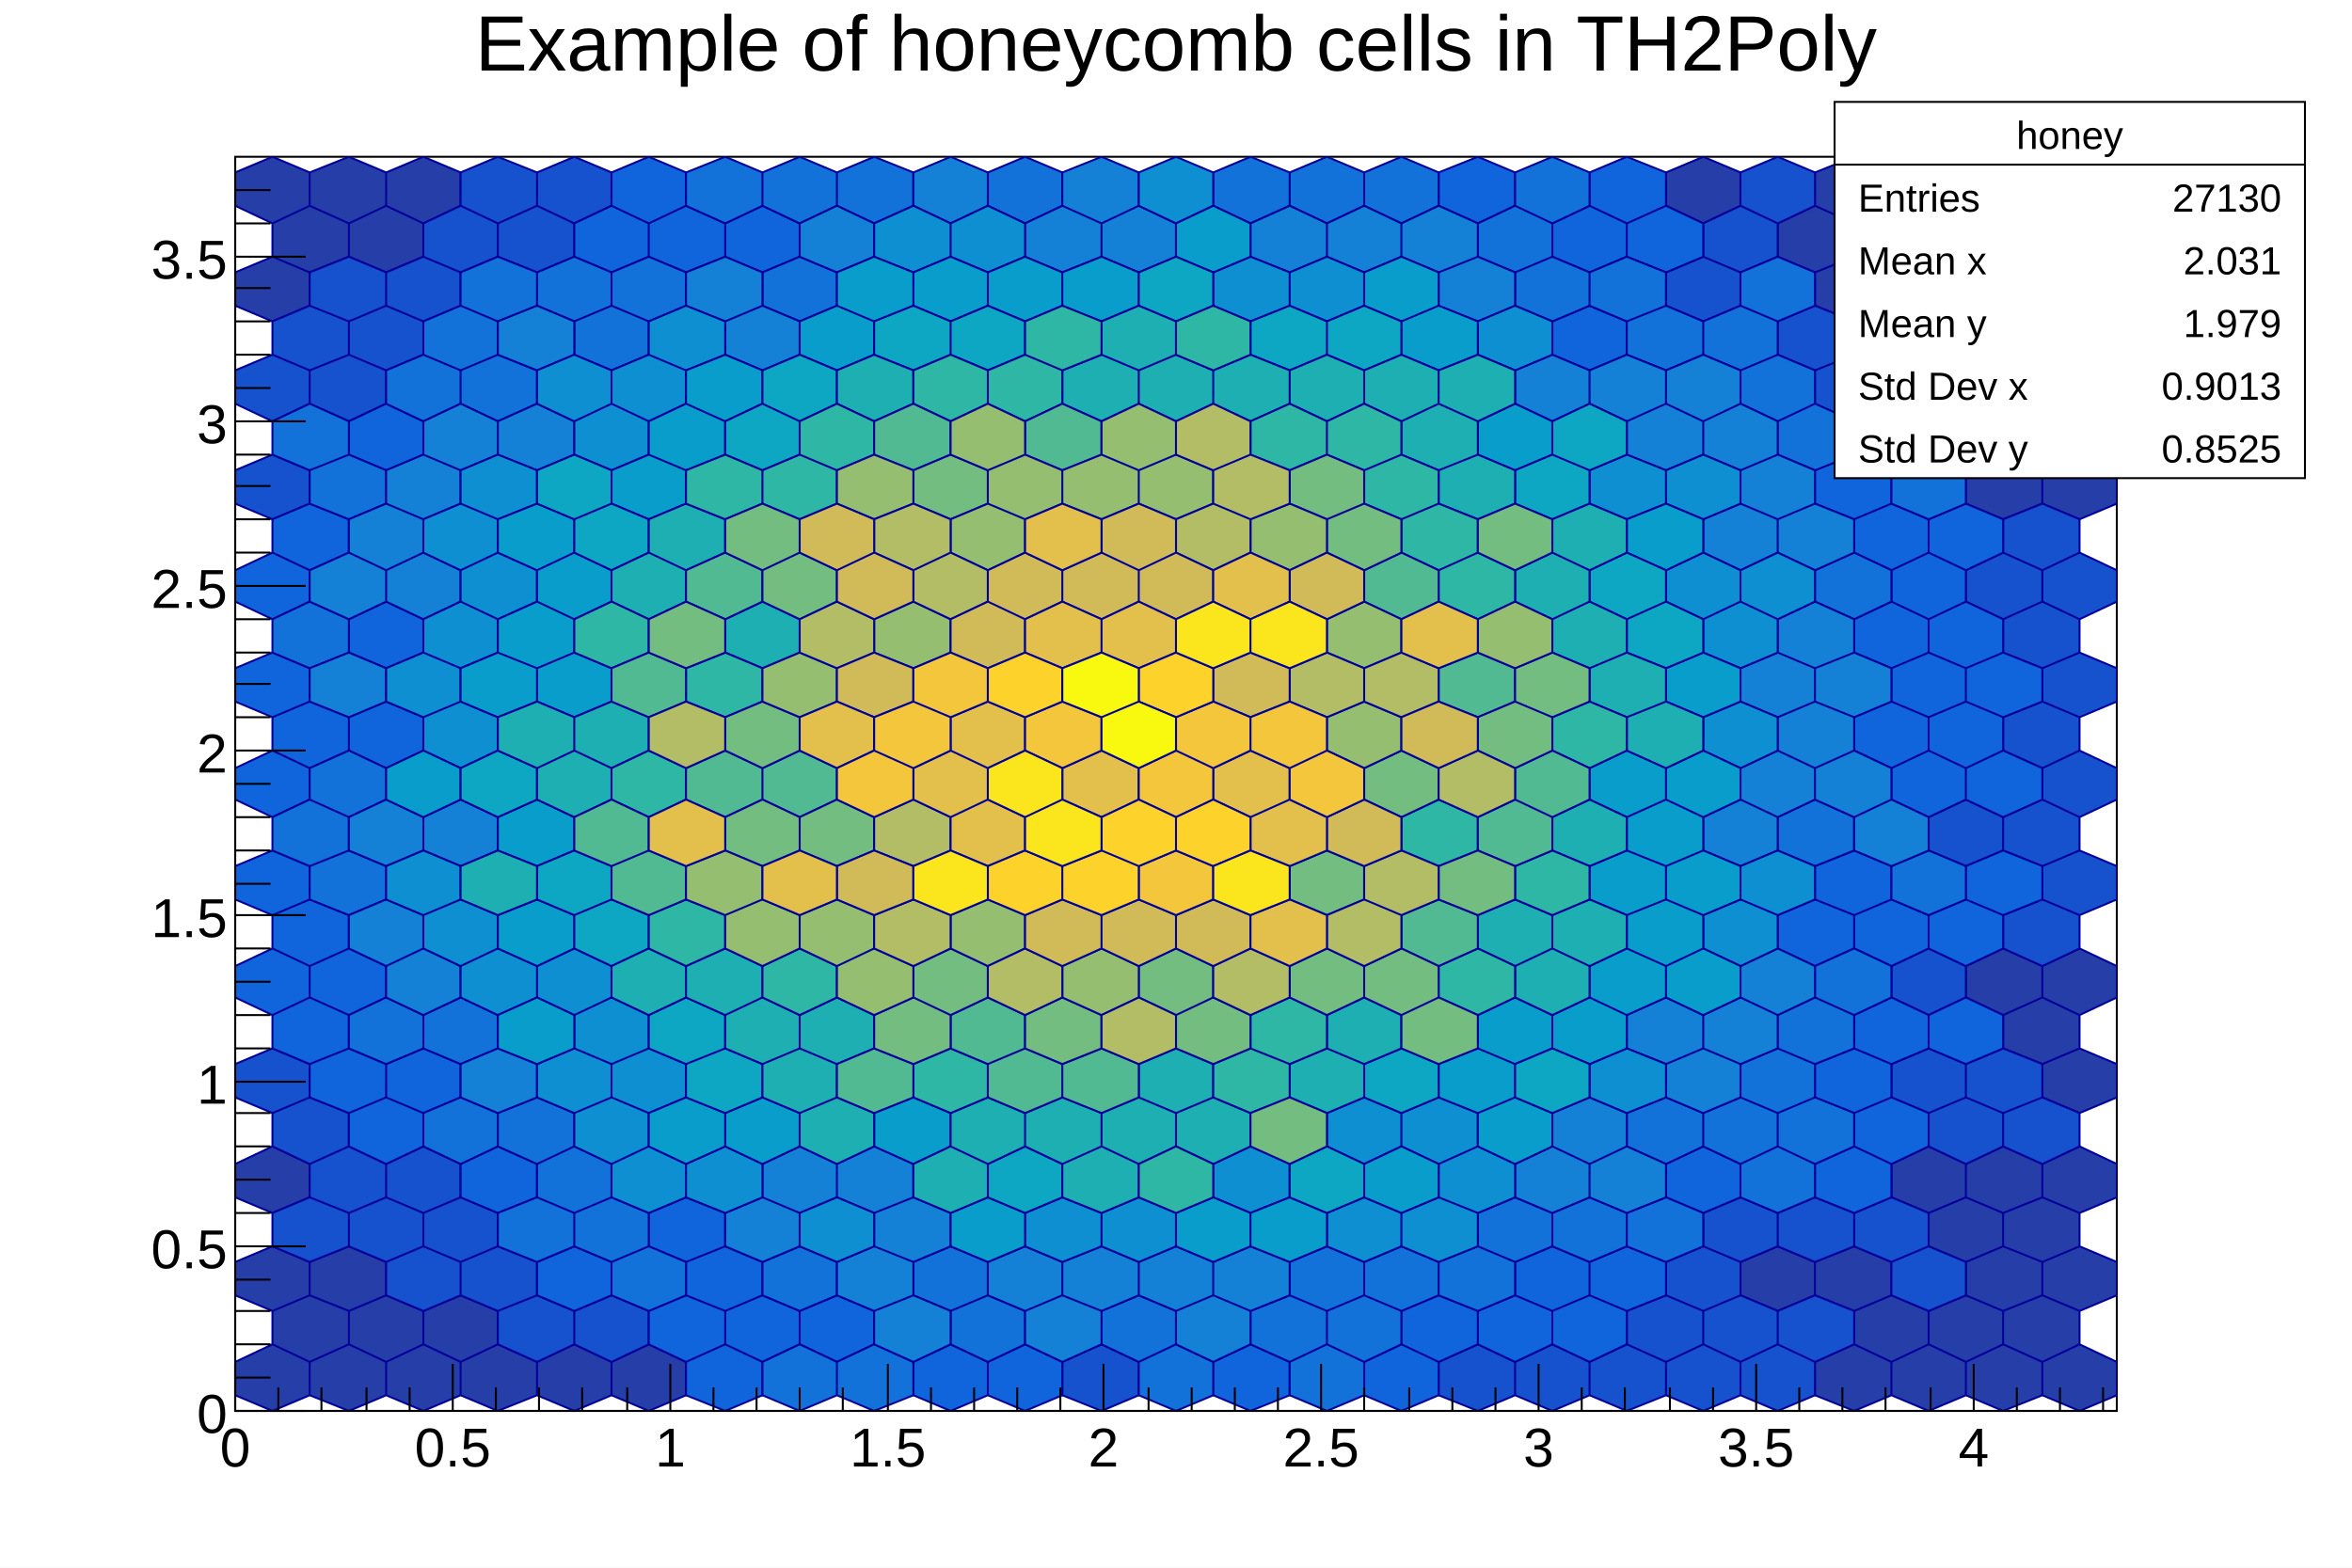
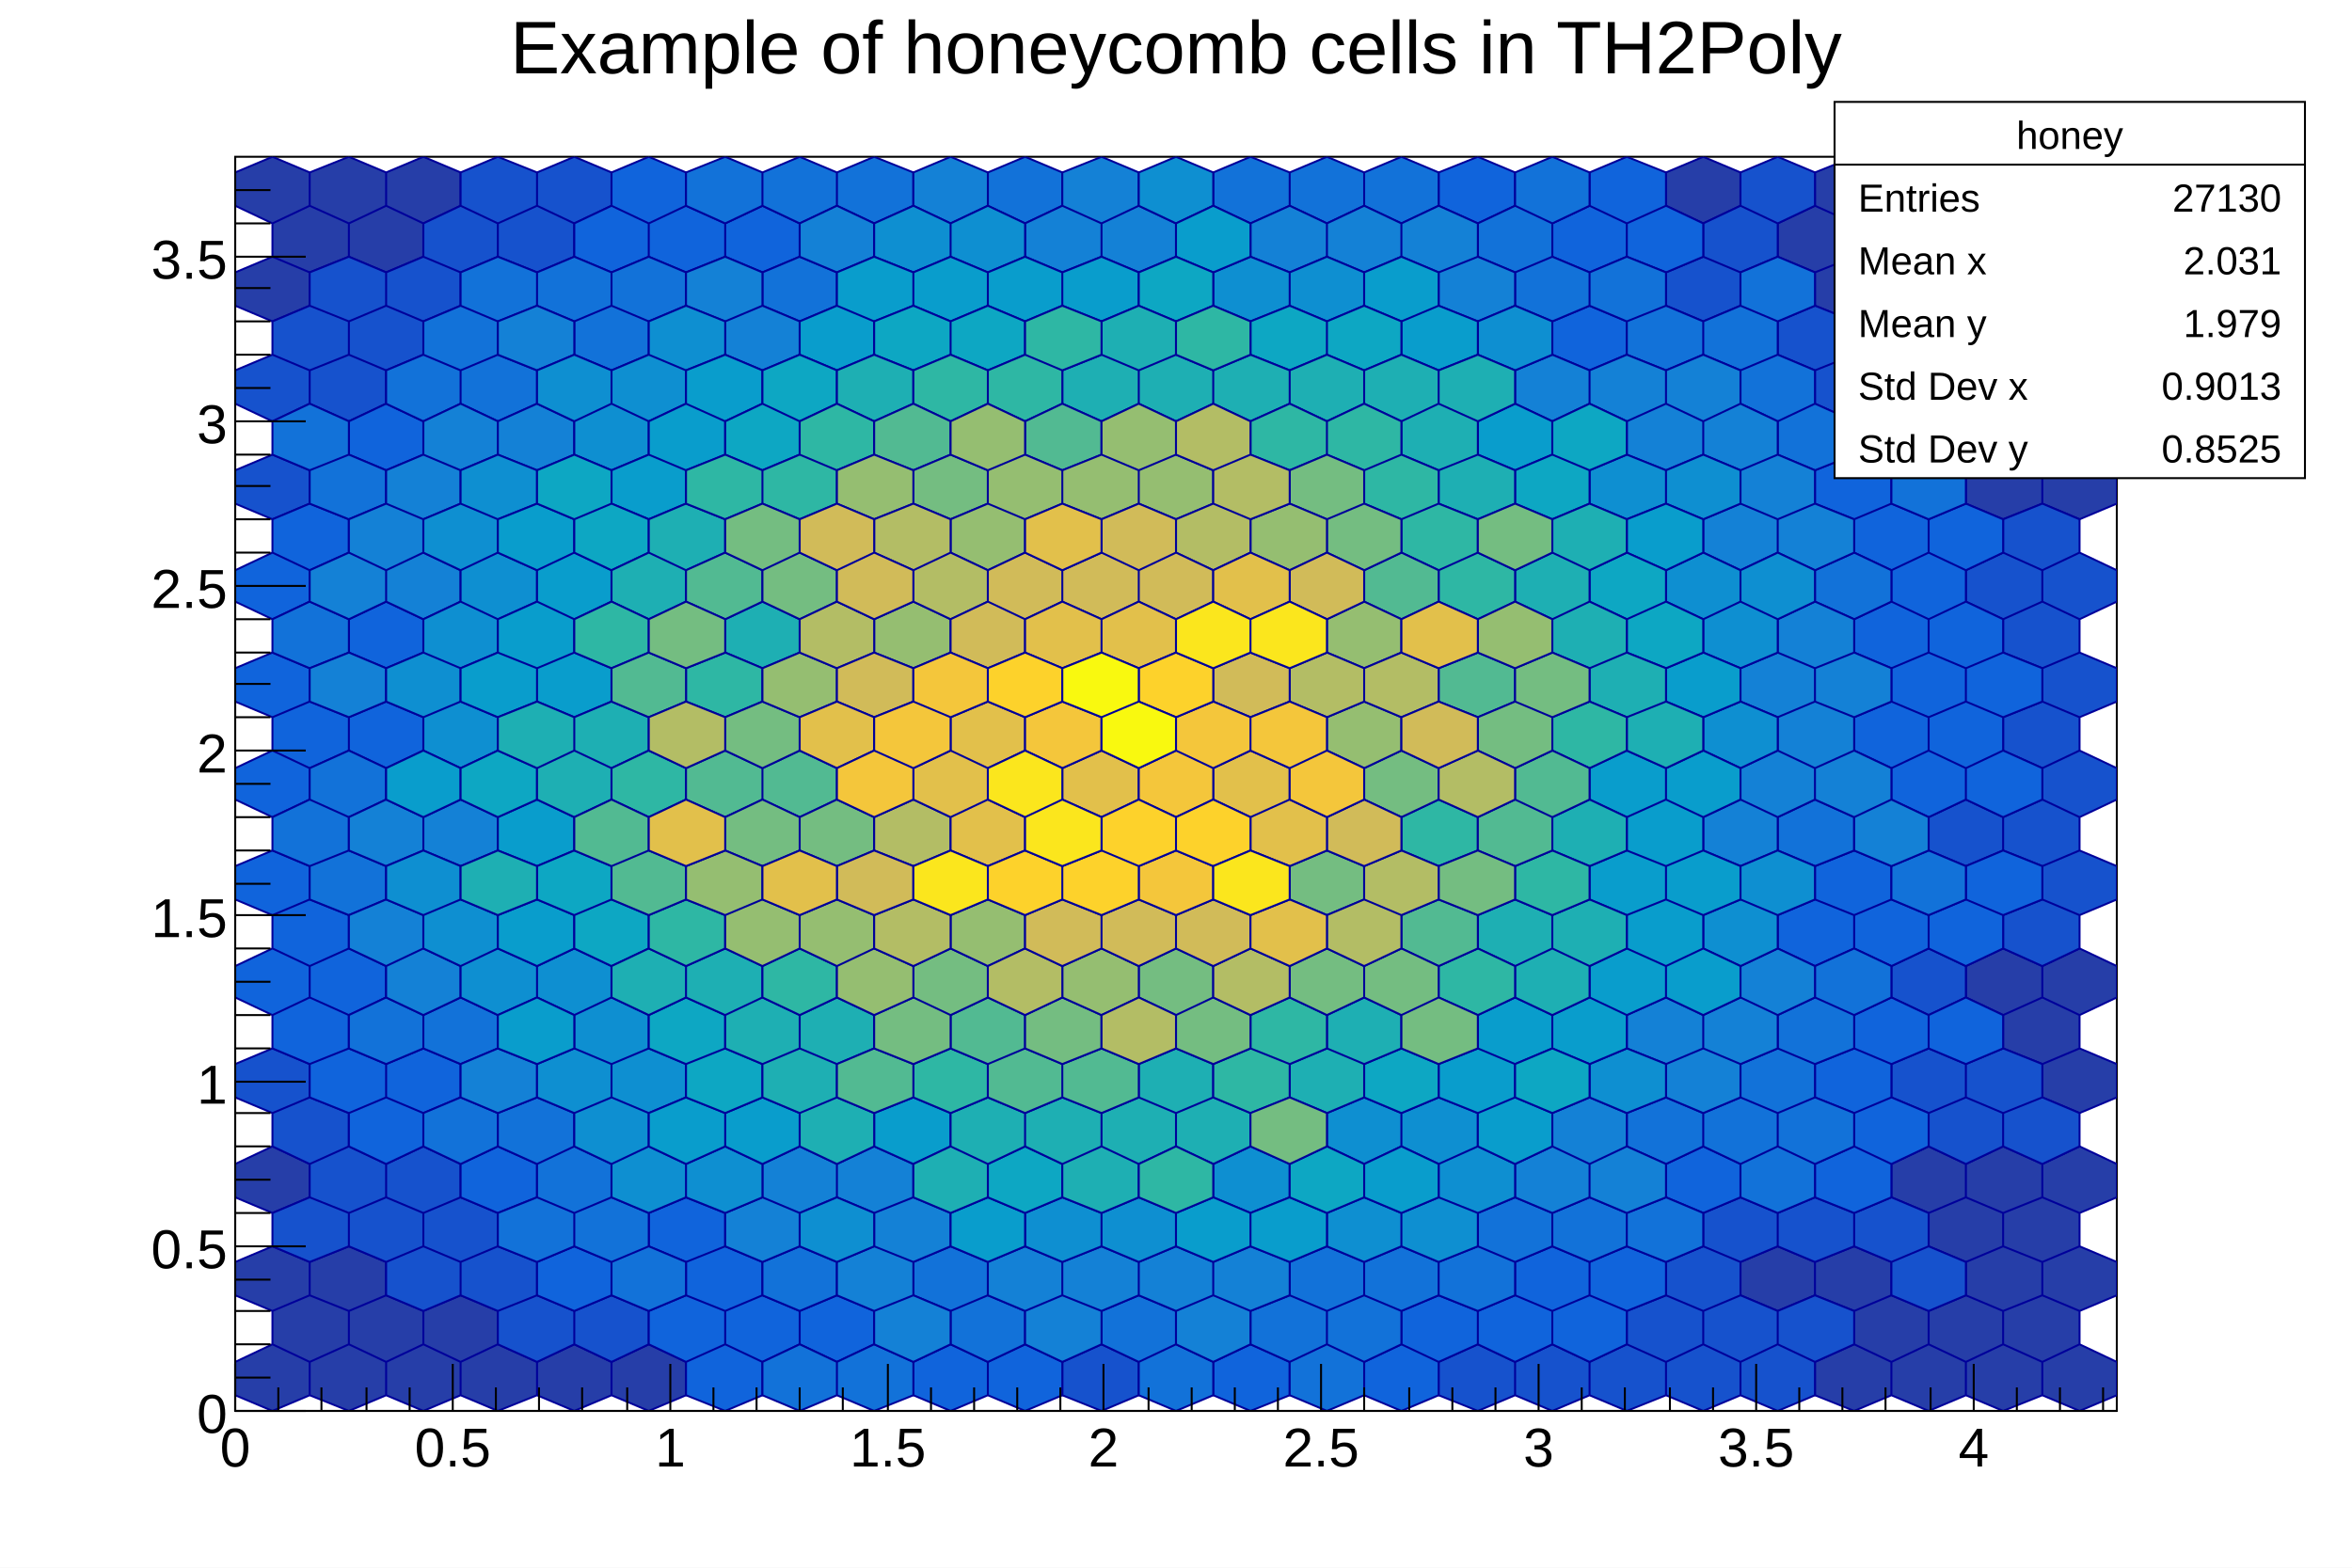
<svg xmlns="http://www.w3.org/2000/svg" viewBox="0 0 1200 800" preserveAspectRatio="none" width="1200" height="800">
  <path d="M0,0H1200V800H0Z" style="fill: white;" />
  <g>
    <g transform="translate(120,80)">
      <path d="M0,0H960V640H0Z" style="fill: white; stroke: black; stroke-width: 1;" />
      <svg x="0" y="0" overflow="hidden" width="960" height="640" viewBox="0 0 960 640">
        <g>
          <path style="fill: #263ea8; stroke: #00009a; stroke-width: 1;" d="M0,632v-17l19,-9l19,9v17l-19,8zM38,632v-17l20,-9l19,9v17l-19,8zM77,632v-17l19,-9l19,9v17l-19,8zM115,632v-17l19,-9l20,9v17l-20,8zM154,632v-17l19,-9l19,9v17l-19,8zM192,632v-17l19,-9l19,9v17l-19,8zM806,632v-17l20,-9l19,9v17l-19,8zM845,632v-17l19,-9l19,9v17l-19,8zM883,632v-17l19,-9l20,9v17l-20,8zM922,632v-17l19,-9l19,9v17l-19,8zM19,606v-17l19,-8l20,8v17l-20,9zM58,606v-17l19,-8l19,8v17l-19,9zM96,606v-17l19,-8l19,8v17l-19,9zM826,606v-17l19,-8l19,8v17l-19,9zM864,606v-17l19,-8l19,8v17l-19,9zM902,606v-17l20,-8l19,8v17l-19,9zM0,581v-17l19,-8l19,8v17l-19,8zM38,581v-17l20,-8l19,8v17l-19,8zM768,581v-17l19,-8l19,8v17l-19,8zM806,581v-17l20,-8l19,8v17l-19,8zM883,581v-17l19,-8l20,8v17l-20,8zM922,581v-17l19,-8l19,8v17l-19,8zM864,556v-17l19,-8l19,8v17l-19,8zM902,556v-17l20,-8l19,8v17l-19,8zM0,531v-17l19,-9l19,9v17l-19,8zM845,531v-17l19,-9l19,9v17l-19,8zM883,531v-17l19,-9l20,9v17l-20,8zM922,531v-17l19,-9l19,9v17l-19,8zM922,480v-17l19,-8l19,8v17l-19,8zM902,455v-17l20,-9l19,9v17l-19,8zM883,429v-16l19,-9l20,9v16l-20,9zM922,429v-16l19,-9l19,9v16l-19,9zM883,177v-17l19,-8l20,8v17l-20,8zM922,177v-17l19,-8l19,8v17l-19,8zM902,152v-17l20,-9l19,9v17l-19,8zM883,126v-17l19,-8l20,8v17l-20,9zM922,126v-17l19,-8l19,8v17l-19,9zM864,101v-17l19,-8l19,8v17l-19,8zM902,101v-17l20,-8l19,8v17l-19,8zM0,76v-17l19,-8l19,8v17l-19,8zM806,76v-17l20,-8l19,8v17l-19,8zM845,76v-17l19,-8l19,8v17l-19,8zM883,76v-17l19,-8l20,8v17l-20,8zM922,76v-17l19,-8l19,8v17l-19,8zM19,51v-17l19,-9l20,9v17l-20,8zM58,51v-17l19,-9l19,9v17l-19,8zM787,51v-17l19,-9l20,9v17l-20,8zM864,51v-17l19,-9l19,9v17l-19,8zM902,51v-17l20,-9l19,9v17l-19,8zM0,25v-17l19,-8l19,8v17l-19,9zM38,25v-17l20,-8l19,8v17l-19,9zM77,25v-17l19,-8l19,8v17l-19,9zM730,25v-17l19,-8l19,8v17l-19,9zM806,25v-17l20,-8l19,8v17l-19,9zM883,25v-17l19,-8l20,8v17l-20,9zM922,25v-17l19,-8l19,8v17l-19,9z" />
          <path style="fill: #1652cd; stroke: #00009a; stroke-width: 1;" d="M422,632v-17l20,-9l19,9v17l-19,8zM614,632v-17l20,-9l19,9v17l-19,8zM653,632v-17l19,-9l19,9v17l-19,8zM691,632v-17l19,-9l20,9v17l-20,8zM730,632v-17l19,-9l19,9v17l-19,8zM768,632v-17l19,-9l19,9v17l-19,8zM134,606v-17l20,-8l19,8v17l-19,9zM173,606v-17l19,-8l19,8v17l-19,9zM710,606v-17l20,-8l19,8v17l-19,9zM749,606v-17l19,-8l19,8v17l-19,9zM787,606v-17l19,-8l20,8v17l-20,9zM77,581v-17l19,-8l19,8v17l-19,8zM115,581v-17l19,-8l20,8v17l-20,8zM730,581v-17l19,-8l19,8v17l-19,8zM845,581v-17l19,-8l19,8v17l-19,8zM19,556v-17l19,-8l20,8v17l-20,8zM58,556v-17l19,-8l19,8v17l-19,8zM96,556v-17l19,-8l19,8v17l-19,8zM749,556v-17l19,-8l19,8v17l-19,8zM787,556v-17l19,-8l20,8v17l-20,8zM826,556v-17l19,-8l19,8v17l-19,8zM38,531v-17l20,-9l19,9v17l-19,8zM77,531v-17l19,-9l19,9v17l-19,8zM19,505v-17l19,-8l20,8v17l-20,9zM864,505v-17l19,-8l19,8v17l-19,9zM902,505v-17l20,-8l19,8v17l-19,9zM0,480v-17l19,-8l19,8v17l-19,8zM845,480v-17l19,-8l19,8v17l-19,8zM883,480v-17l19,-8l20,8v17l-20,8zM845,429v-16l19,-9l19,9v16l-19,9zM902,404v-17l20,-8l19,8v17l-19,9zM922,379v-17l19,-8l19,8v17l-19,8zM864,354v-17l19,-9l19,9v17l-19,8zM902,354v-17l20,-9l19,9v17l-19,8zM922,328v-16l19,-9l19,9v16l-19,9zM902,303v-17l20,-8l19,8v17l-19,9zM922,278v-17l19,-8l19,8v17l-19,8zM902,253v-17l20,-9l19,9v17l-19,8zM883,227v-16l19,-9l20,9v16l-20,9zM922,227v-16l19,-9l19,9v16l-19,9zM902,202v-17l20,-8l19,8v17l-19,9zM0,177v-17l19,-8l19,8v17l-19,8zM864,152v-17l19,-9l19,9v17l-19,8zM0,126v-17l19,-8l19,8v17l-19,9zM38,126v-17l20,-8l19,8v17l-19,9zM806,126v-17l20,-8l19,8v17l-19,9zM845,126v-17l19,-8l19,8v17l-19,9zM19,101v-17l19,-8l20,8v17l-20,8zM58,101v-17l19,-8l19,8v17l-19,8zM787,101v-17l19,-8l20,8v17l-20,8zM38,76v-17l20,-8l19,8v17l-19,8zM77,76v-17l19,-8l19,8v17l-19,8zM730,76v-17l19,-8l19,8v17l-19,8zM96,51v-17l19,-9l19,9v17l-19,8zM134,51v-17l20,-9l19,9v17l-19,8zM749,51v-17l19,-9l19,9v17l-19,8zM826,51v-17l19,-9l19,9v17l-19,8zM115,25v-17l19,-8l20,8v17l-20,9zM154,25v-17l19,-8l19,8v17l-19,9zM768,25v-17l19,-8l19,8v17l-19,9zM845,25v-17l19,-8l19,8v17l-19,9z" />
          <path style="fill: #1064dc; stroke: #00009a; stroke-width: 1;" d="M230,632v-17l20,-9l19,9v17l-19,8zM346,632v-17l19,-9l19,9v17l-19,8zM384,632v-17l19,-9l19,9v17l-19,8zM499,632v-17l19,-9l20,9v17l-20,8zM576,632v-17l19,-9l19,9v17l-19,8zM211,606v-17l19,-8l20,8v17l-20,9zM250,606v-17l19,-8l19,8v17l-19,9zM288,606v-17l19,-8l19,8v17l-19,9zM595,606v-17l19,-8l20,8v17l-20,9zM634,606v-17l19,-8l19,8v17l-19,9zM672,606v-17l19,-8l19,8v17l-19,9zM154,581v-17l19,-8l19,8v17l-19,8zM230,581v-17l20,-8l19,8v17l-19,8zM653,581v-17l19,-8l19,8v17l-19,8zM691,581v-17l19,-8l20,8v17l-20,8zM211,556v-17l19,-8l20,8v17l-20,8zM115,531v-17l19,-9l20,9v17l-20,8zM730,531v-17l19,-9l19,9v17l-19,8zM806,531v-17l20,-9l19,9v17l-19,8zM58,505v-17l19,-8l19,8v17l-19,9zM826,505v-17l19,-8l19,8v17l-19,9zM38,480v-17l20,-8l19,8v17l-19,8zM77,480v-17l19,-8l19,8v17l-19,8zM806,480v-17l20,-8l19,8v17l-19,8zM19,455v-17l19,-9l20,9v17l-20,8zM826,455v-17l19,-9l19,9v17l-19,8zM864,455v-17l19,-9l19,9v17l-19,8zM0,429v-16l19,-9l19,9v16l-19,9zM38,429v-16l20,-9l19,9v16l-19,9zM19,404v-17l19,-8l20,8v17l-20,9zM787,404v-17l19,-8l20,8v17l-20,9zM826,404v-17l19,-8l19,8v17l-19,9zM864,404v-17l19,-8l19,8v17l-19,9zM0,379v-17l19,-8l19,8v17l-19,8zM806,379v-17l20,-8l19,8v17l-19,8zM883,379v-17l19,-8l20,8v17l-20,8zM0,328v-16l19,-9l19,9v16l-19,9zM845,328v-16l19,-9l19,9v16l-19,9zM883,328v-16l19,-9l20,9v16l-20,9zM19,303v-17l19,-8l20,8v17l-20,9zM58,303v-17l19,-8l19,8v17l-19,9zM826,303v-17l19,-8l19,8v17l-19,9zM864,303v-17l19,-8l19,8v17l-19,9zM0,278v-17l19,-8l19,8v17l-19,8zM845,278v-17l19,-8l19,8v17l-19,8zM883,278v-17l19,-8l20,8v17l-20,8zM58,253v-17l19,-9l19,9v17l-19,8zM826,253v-17l19,-9l19,9v17l-19,8zM864,253v-17l19,-9l19,9v17l-19,8zM0,227v-16l19,-9l19,9v16l-19,9zM845,227v-16l19,-9l19,9v16l-19,9zM19,202v-17l19,-8l20,8v17l-20,9zM826,202v-17l19,-8l19,8v17l-19,9zM864,202v-17l19,-8l19,8v17l-19,9zM806,177v-17l20,-8l19,8v17l-19,8zM58,152v-17l19,-9l19,9v17l-19,8zM826,152v-17l19,-9l19,9v17l-19,8zM672,101v-17l19,-8l19,8v17l-19,8zM826,101v-17l19,-8l19,8v17l-19,8zM173,51v-17l19,-9l19,9v17l-19,8zM211,51v-17l19,-9l20,9v17l-20,8zM250,51v-17l19,-9l19,9v17l-19,8zM672,51v-17l19,-9l19,9v17l-19,8zM710,51v-17l20,-9l19,9v17l-19,8zM192,25v-17l19,-8l19,8v17l-19,9zM614,25v-17l20,-8l19,8v17l-19,9zM691,25v-17l19,-8l20,8v17l-20,9z" />
          <path style="fill: #1272d9; stroke: #00009a; stroke-width: 1;" d="M269,632v-17l19,-9l19,9v17l-19,8zM307,632v-17l19,-9l20,9v17l-20,8zM461,632v-17l19,-9l19,9v17l-19,8zM538,632v-17l19,-9l19,9v17l-19,8zM365,606v-17l19,-8l19,8v17l-19,9zM442,606v-17l19,-8l19,8v17l-19,9zM518,606v-17l20,-8l19,8v17l-19,9zM557,606v-17l19,-8l19,8v17l-19,9zM192,581v-17l19,-8l19,8v17l-19,8zM269,581v-17l19,-8l19,8v17l-19,8zM346,581v-17l19,-8l19,8v17l-19,8zM538,581v-17l19,-8l19,8v17l-19,8zM576,581v-17l19,-8l19,8v17l-19,8zM614,581v-17l20,-8l19,8v17l-19,8zM134,556v-17l20,-8l19,8v17l-19,8zM173,556v-17l19,-8l19,8v17l-19,8zM634,556v-17l19,-8l19,8v17l-19,8zM672,556v-17l19,-8l19,8v17l-19,8zM710,556v-17l20,-8l19,8v17l-19,8zM154,531v-17l19,-9l19,9v17l-19,8zM768,531v-17l19,-9l19,9v17l-19,8zM96,505v-17l19,-8l19,8v17l-19,9zM134,505v-17l20,-8l19,8v17l-19,9zM710,505v-17l20,-8l19,8v17l-19,9zM749,505v-17l19,-8l19,8v17l-19,9zM787,505v-17l19,-8l20,8v17l-20,9zM768,480v-17l19,-8l19,8v17l-19,8zM58,455v-17l19,-9l19,9v17l-19,8zM96,455v-17l19,-9l19,9v17l-19,8zM787,455v-17l19,-9l20,9v17l-20,8zM806,429v-16l20,-9l19,9v16l-19,9zM38,379v-17l20,-8l19,8v17l-19,8zM845,379v-17l19,-8l19,8v17l-19,8zM19,354v-17l19,-9l20,9v17l-20,8zM787,354v-17l19,-9l20,9v17l-20,8zM38,328v-16l20,-9l19,9v16l-19,9zM19,253v-17l19,-9l20,9v17l-20,8zM806,227v-16l20,-9l19,9v16l-19,9zM38,177v-17l20,-8l19,8v17l-19,8zM845,177v-17l19,-8l19,8v17l-19,8zM19,152v-17l19,-9l20,9v17l-20,8zM787,152v-17l19,-9l20,9v17l-20,8zM77,126v-17l19,-8l19,8v17l-19,9zM115,126v-17l19,-8l20,8v17l-20,9zM768,126v-17l19,-8l19,8v17l-19,9zM96,101v-17l19,-8l19,8v17l-19,8zM173,101v-17l19,-8l19,8v17l-19,8zM710,101v-17l20,-8l19,8v17l-19,8zM749,101v-17l19,-8l19,8v17l-19,8zM115,76v-17l19,-8l20,8v17l-20,8zM154,76v-17l19,-8l19,8v17l-19,8zM192,76v-17l19,-8l19,8v17l-19,8zM269,76v-17l19,-8l19,8v17l-19,8zM653,76v-17l19,-8l19,8v17l-19,8zM691,76v-17l19,-8l20,8v17l-20,8zM768,76v-17l19,-8l19,8v17l-19,8zM634,51v-17l19,-9l19,9v17l-19,8zM230,25v-17l20,-8l19,8v17l-19,9zM269,25v-17l19,-8l19,8v17l-19,9zM307,25v-17l19,-8l20,8v17l-20,9zM384,25v-17l19,-8l19,8v17l-19,9zM499,25v-17l19,-8l20,8v17l-20,9zM538,25v-17l19,-8l19,8v17l-19,9zM576,25v-17l19,-8l19,8v17l-19,9zM653,25v-17l19,-8l19,8v17l-19,9z" />
          <path style="fill: #1481d6; stroke: #00009a; stroke-width: 1;" d="M326,606v-17l20,-8l19,8v17l-19,9zM403,606v-17l19,-8l20,8v17l-20,9zM480,606v-17l19,-8l19,8v17l-19,9zM307,581v-17l19,-8l20,8v17l-20,8zM384,581v-17l19,-8l19,8v17l-19,8zM422,581v-17l20,-8l19,8v17l-19,8zM461,581v-17l19,-8l19,8v17l-19,8zM499,581v-17l19,-8l20,8v17l-20,8zM250,556v-17l19,-8l19,8v17l-19,8zM326,556v-17l20,-8l19,8v17l-19,8zM269,531v-17l19,-9l19,9v17l-19,8zM307,531v-17l19,-9l20,9v17l-20,8zM653,531v-17l19,-9l19,9v17l-19,8zM691,531v-17l19,-9l20,9v17l-20,8zM672,505v-17l19,-8l19,8v17l-19,9zM115,480v-17l19,-8l20,8v17l-20,8zM730,480v-17l19,-8l19,8v17l-19,8zM710,455v-17l20,-9l19,9v17l-19,8zM749,455v-17l19,-9l19,9v17l-19,8zM77,429v-16l19,-9l19,9v16l-19,9zM768,429v-16l19,-9l19,9v16l-19,9zM58,404v-17l19,-8l19,8v17l-19,9zM58,354v-17l19,-9l19,9v17l-19,8zM96,354v-17l19,-9l19,9v17l-19,8zM749,354v-17l19,-9l19,9v17l-19,8zM826,354v-17l19,-9l19,9v17l-19,8zM768,328v-16l19,-9l19,9v16l-19,9zM806,328v-16l20,-9l19,9v16l-19,9zM787,303v-17l19,-8l20,8v17l-20,9zM38,278v-17l20,-8l19,8v17l-19,8zM768,278v-17l19,-8l19,8v17l-19,8zM806,278v-17l20,-8l19,8v17l-19,8zM787,253v-17l19,-9l20,9v17l-20,8zM38,227v-16l20,-9l19,9v16l-19,9zM77,227v-16l19,-9l19,9v16l-19,9zM58,202v-17l19,-8l19,8v17l-19,9zM749,202v-17l19,-8l19,8v17l-19,9zM787,202v-17l19,-8l20,8v17l-20,9zM77,177v-17l19,-8l19,8v17l-19,8zM768,177v-17l19,-8l19,8v17l-19,8zM96,152v-17l19,-9l19,9v17l-19,8zM134,152v-17l20,-9l19,9v17l-19,8zM710,152v-17l20,-9l19,9v17l-19,8zM749,152v-17l19,-9l19,9v17l-19,8zM653,126v-17l19,-8l19,8v17l-19,9zM691,126v-17l19,-8l20,8v17l-20,9zM730,126v-17l19,-8l19,8v17l-19,9zM134,101v-17l20,-8l19,8v17l-19,8zM250,101v-17l19,-8l19,8v17l-19,8zM230,76v-17l20,-8l19,8v17l-19,8zM614,76v-17l20,-8l19,8v17l-19,8zM288,51v-17l19,-9l19,9v17l-19,8zM403,51v-17l19,-9l20,9v17l-20,8zM442,51v-17l19,-9l19,9v17l-19,8zM518,51v-17l20,-9l19,9v17l-19,8zM557,51v-17l19,-9l19,9v17l-19,8zM595,51v-17l19,-9l20,9v17l-20,8zM346,25v-17l19,-8l19,8v17l-19,9zM422,25v-17l20,-8l19,8v17l-19,9z" />
          <path style="fill: #0e8fd1; stroke: #00009a; stroke-width: 1;" d="M288,556v-17l19,-8l19,8v17l-19,8zM403,556v-17l19,-8l20,8v17l-20,8zM442,556v-17l19,-8l19,8v17l-19,8zM557,556v-17l19,-8l19,8v17l-19,8zM595,556v-17l19,-8l20,8v17l-20,8zM192,531v-17l19,-9l19,9v17l-19,8zM230,531v-17l20,-9l19,9v17l-19,8zM499,531v-17l19,-9l20,9v17l-20,8zM614,531v-17l20,-9l19,9v17l-19,8zM173,505v-17l19,-8l19,8v17l-19,9zM557,505v-17l19,-8l19,8v17l-19,9zM595,505v-17l19,-8l20,8v17l-20,9zM154,480v-17l19,-8l19,8v17l-19,8zM192,480v-17l19,-8l19,8v17l-19,8zM691,480v-17l19,-8l20,8v17l-20,8zM173,455v-17l19,-9l19,9v17l-19,8zM115,429v-16l19,-9l20,9v16l-20,9zM154,429v-16l19,-9l19,9v16l-19,9zM96,404v-17l19,-8l19,8v17l-19,9zM749,404v-17l19,-8l19,8v17l-19,9zM77,379v-17l19,-8l19,8v17l-19,8zM768,379v-17l19,-8l19,8v17l-19,8zM96,303v-17l19,-8l19,8v17l-19,9zM749,303v-17l19,-8l19,8v17l-19,9zM77,278v-17l19,-8l19,8v17l-19,8zM96,253v-17l19,-9l19,9v17l-19,8zM749,253v-17l19,-9l19,9v17l-19,8zM115,227v-16l19,-9l20,9v16l-20,9zM730,227v-16l19,-9l19,9v16l-19,9zM768,227v-16l19,-9l19,9v16l-19,9zM96,202v-17l19,-8l19,8v17l-19,9zM115,177v-17l19,-8l20,8v17l-20,8zM691,177v-17l19,-8l20,8v17l-20,8zM730,177v-17l19,-8l19,8v17l-19,8zM173,152v-17l19,-9l19,9v17l-19,8zM154,126v-17l19,-8l19,8v17l-19,9zM192,126v-17l19,-8l19,8v17l-19,9zM211,101v-17l19,-8l20,8v17l-20,8zM634,101v-17l19,-8l19,8v17l-19,8zM499,76v-17l19,-8l20,8v17l-20,8zM538,76v-17l19,-8l19,8v17l-19,8zM326,51v-17l20,-9l19,9v17l-19,8zM365,51v-17l19,-9l19,9v17l-19,8zM461,25v-17l19,-8l19,8v17l-19,9z" />
          <path style="fill: #099dcc; stroke: #00009a; stroke-width: 1;" d="M365,556v-17l19,-8l19,8v17l-19,8zM480,556v-17l19,-8l19,8v17l-19,8zM518,556v-17l20,-8l19,8v17l-19,8zM576,531v-17l19,-9l19,9v17l-19,8zM211,505v-17l19,-8l20,8v17l-20,9zM250,505v-17l19,-8l19,8v17l-19,9zM326,505v-17l20,-8l19,8v17l-19,9zM634,505v-17l19,-8l19,8v17l-19,9zM614,480v-17l20,-8l19,8v17l-19,8zM134,455v-17l20,-9l19,9v17l-19,8zM634,455v-17l19,-9l19,9v17l-19,8zM672,455v-17l19,-9l19,9v17l-19,8zM691,429v-16l19,-9l20,9v16l-20,9zM730,429v-16l19,-9l19,9v16l-19,9zM134,404v-17l20,-8l19,8v17l-19,9zM710,404v-17l20,-8l19,8v17l-19,9zM691,379v-17l19,-8l20,8v17l-20,8zM730,379v-17l19,-8l19,8v17l-19,8zM134,354v-17l20,-9l19,9v17l-19,8zM710,354v-17l20,-9l19,9v17l-19,8zM77,328v-16l19,-9l19,9v16l-19,9zM691,328v-16l19,-9l20,9v16l-20,9zM730,328v-16l19,-9l19,9v16l-19,9zM115,278v-17l19,-8l20,8v17l-20,8zM154,278v-17l19,-8l19,8v17l-19,8zM730,278v-17l19,-8l19,8v17l-19,8zM134,253v-17l20,-9l19,9v17l-19,8zM154,227v-16l19,-9l19,9v16l-19,9zM134,202v-17l20,-8l19,8v17l-19,9zM710,202v-17l20,-8l19,8v17l-19,9zM192,177v-17l19,-8l19,8v17l-19,8zM211,152v-17l19,-9l20,9v17l-20,8zM634,152v-17l19,-9l19,9v17l-19,8zM230,126v-17l20,-8l19,8v17l-19,9zM288,101v-17l19,-8l19,8v17l-19,8zM595,101v-17l19,-8l20,8v17l-20,8zM307,76v-17l19,-8l20,8v17l-20,8zM346,76v-17l19,-8l19,8v17l-19,8zM384,76v-17l19,-8l19,8v17l-19,8zM422,76v-17l20,-8l19,8v17l-19,8zM576,76v-17l19,-8l19,8v17l-19,8zM480,51v-17l19,-9l19,9v17l-19,8z" />
          <path style="fill: #0da7c3; stroke: #00009a; stroke-width: 1;" d="M384,531v-17l19,-9l19,9v17l-19,8zM538,531v-17l19,-9l19,9v17l-19,8zM230,480v-17l20,-8l19,8v17l-19,8zM576,480v-17l19,-8l19,8v17l-19,8zM653,480v-17l19,-8l19,8v17l-19,8zM211,455v-17l19,-9l20,9v17l-20,8zM173,404v-17l19,-8l19,8v17l-19,9zM154,379v-17l19,-8l19,8v17l-19,8zM115,328v-16l19,-9l20,9v16l-20,9zM710,253v-17l20,-9l19,9v17l-19,8zM691,227v-16l19,-9l20,9v16l-20,9zM173,202v-17l19,-8l19,8v17l-19,9zM154,177v-17l19,-8l19,8v17l-19,8zM653,177v-17l19,-8l19,8v17l-19,8zM250,152v-17l19,-9l19,9v17l-19,8zM672,152v-17l19,-9l19,9v17l-19,8zM269,126v-17l19,-8l19,8v17l-19,9zM326,101v-17l20,-8l19,8v17l-19,8zM365,101v-17l19,-8l19,8v17l-19,8zM518,101v-17l20,-8l19,8v17l-19,8zM557,101v-17l19,-8l19,8v17l-19,8zM461,76v-17l19,-8l19,8v17l-19,8z" />
          <path style="fill: #1eafb3; stroke: #00009a; stroke-width: 1;" d="M346,531v-17l19,-9l19,9v17l-19,8zM422,531v-17l20,-9l19,9v17l-19,8zM288,505v-17l19,-8l19,8v17l-19,9zM365,505v-17l19,-8l19,8v17l-19,9zM403,505v-17l19,-8l20,8v17l-20,9zM442,505v-17l19,-8l19,8v17l-19,9zM480,505v-17l19,-8l19,8v17l-19,9zM269,480v-17l19,-8l19,8v17l-19,8zM461,480v-17l19,-8l19,8v17l-19,8zM538,480v-17l19,-8l19,8v17l-19,8zM250,455v-17l19,-9l19,9v17l-19,8zM288,455v-17l19,-9l19,9v17l-19,8zM557,455v-17l19,-9l19,9v17l-19,8zM192,429v-16l19,-9l19,9v16l-19,9zM230,429v-16l20,-9l19,9v16l-19,9zM653,429v-16l19,-9l19,9v16l-19,9zM634,404v-17l19,-8l19,8v17l-19,9zM672,404v-17l19,-8l19,8v17l-19,9zM115,379v-17l19,-8l20,8v17l-20,8zM672,354v-17l19,-9l19,9v17l-19,8zM154,328v-16l19,-9l19,9v16l-19,9zM134,303v-17l20,-8l19,8v17l-19,9zM173,303v-17l19,-8l19,8v17l-19,9zM710,303v-17l20,-8l19,8v17l-19,9zM691,278v-17l19,-8l20,8v17l-20,8zM250,253v-17l19,-9l19,9v17l-19,8zM672,253v-17l19,-9l19,9v17l-19,8zM192,227v-16l19,-9l19,9v16l-19,9zM653,227v-16l19,-9l19,9v16l-19,9zM211,202v-17l19,-8l20,8v17l-20,9zM672,202v-17l19,-8l19,8v17l-19,9zM614,177v-17l20,-8l19,8v17l-19,8zM595,152v-17l19,-9l20,9v17l-20,8zM307,126v-17l19,-8l20,8v17l-20,9zM422,126v-17l20,-8l19,8v17l-19,9zM461,126v-17l19,-8l19,8v17l-19,9zM499,126v-17l19,-8l20,8v17l-20,9zM538,126v-17l19,-8l19,8v17l-19,9zM576,126v-17l19,-8l19,8v17l-19,9zM614,126v-17l20,-8l19,8v17l-19,9zM442,101v-17l19,-8l19,8v17l-19,8z" />
          <path style="fill: #2eb7a4; stroke: #00009a; stroke-width: 1;" d="M461,531v-17l19,-9l19,9v17l-19,8zM346,480v-17l19,-8l19,8v17l-19,8zM499,480v-17l19,-8l20,8v17l-20,8zM518,455v-17l20,-9l19,9v17l-19,8zM269,429v-16l19,-9l19,9v16l-19,9zM614,429v-16l20,-9l19,9v16l-19,9zM211,404v-17l19,-8l20,8v17l-20,9zM653,379v-17l19,-8l19,8v17l-19,8zM595,354v-17l19,-9l20,9v17l-20,8zM192,328v-16l19,-9l19,9v16l-19,9zM672,303v-17l19,-8l19,8v17l-19,9zM230,278v-17l20,-8l19,8v17l-19,8zM173,253v-17l19,-9l19,9v17l-19,8zM614,227v-16l20,-9l19,9v16l-19,9zM595,202v-17l19,-8l20,8v17l-20,9zM230,177v-17l20,-8l19,8v17l-19,8zM269,177v-17l19,-8l19,8v17l-19,8zM576,177v-17l19,-8l19,8v17l-19,8zM288,152v-17l19,-9l19,9v17l-19,8zM518,152v-17l20,-9l19,9v17l-19,8zM557,152v-17l19,-9l19,9v17l-19,8zM346,126v-17l19,-8l19,8v17l-19,9zM384,126v-17l19,-8l19,8v17l-19,9zM403,101v-17l19,-8l20,8v17l-20,8zM480,101v-17l19,-8l19,8v17l-19,8z" />
          <path style="fill: #52ba92; stroke: #00009a; stroke-width: 1;" d="M307,480v-17l19,-8l20,8v17l-20,8zM384,480v-17l19,-8l19,8v17l-19,8zM422,480v-17l20,-8l19,8v17l-19,8zM365,455v-17l19,-9l19,9v17l-19,8zM595,404v-17l19,-8l20,8v17l-20,9zM192,379v-17l19,-8l19,8v17l-19,8zM173,354v-17l19,-9l19,9v17l-19,8zM634,354v-17l19,-9l19,9v17l-19,8zM230,328v-16l20,-9l19,9v16l-19,9zM269,328v-16l19,-9l19,9v16l-19,9zM653,328v-16l19,-9l19,9v16l-19,9zM192,278v-17l19,-8l19,8v17l-19,8zM614,278v-17l20,-8l19,8v17l-19,8zM230,227v-16l20,-9l19,9v16l-19,9zM576,227v-16l19,-9l19,9v16l-19,9zM326,152v-17l20,-9l19,9v17l-19,8zM403,152v-17l19,-9l20,9v17l-20,8z" />
          <path style="fill: #74bd81; stroke: #00009a; stroke-width: 1;" d="M518,505v-17l20,-8l19,8v17l-19,9zM326,455v-17l20,-9l19,9v17l-19,8zM403,455v-17l19,-9l20,9v17l-20,8zM480,455v-17l19,-9l19,9v17l-19,8zM595,455v-17l19,-9l20,9v17l-20,8zM346,429v-16l19,-9l19,9v16l-19,9zM461,429v-16l19,-9l19,9v16l-19,9zM538,429v-16l19,-9l19,9v16l-19,9zM576,429v-16l19,-9l19,9v16l-19,9zM538,379v-17l19,-8l19,8v17l-19,8zM614,379v-17l20,-8l19,8v17l-19,8zM250,354v-17l19,-9l19,9v17l-19,8zM288,354v-17l19,-9l19,9v17l-19,8zM576,328v-16l19,-9l19,9v16l-19,9zM250,303v-17l19,-8l19,8v17l-19,9zM634,303v-17l19,-8l19,8v17l-19,9zM653,278v-17l19,-8l19,8v17l-19,8zM211,253v-17l19,-9l20,9v17l-20,8zM269,227v-16l19,-9l19,9v16l-19,9zM250,202v-17l19,-8l19,8v17l-19,9zM557,202v-17l19,-8l19,8v17l-19,9zM634,202v-17l19,-8l19,8v17l-19,9zM346,177v-17l19,-8l19,8v17l-19,8zM538,177v-17l19,-8l19,8v17l-19,8z" />
          <path style="fill: #95be71; stroke: #00009a; stroke-width: 1;" d="M307,429v-16l19,-9l20,9v16l-20,9zM422,429v-16l20,-9l19,9v16l-19,9zM250,404v-17l19,-8l19,8v17l-19,9zM288,404v-17l19,-8l19,8v17l-19,9zM365,404v-17l19,-8l19,8v17l-19,9zM230,379v-17l20,-8l19,8v17l-19,8zM557,303v-17l19,-8l19,8v17l-19,9zM269,278v-17l19,-8l19,8v17l-19,8zM326,253v-17l20,-9l19,9v17l-19,8zM557,253v-17l19,-9l19,9v17l-19,8zM634,253v-17l19,-9l19,9v17l-19,8zM365,202v-17l19,-8l19,8v17l-19,9zM518,202v-17l20,-8l19,8v17l-19,9zM307,177v-17l19,-8l20,8v17l-20,8zM384,177v-17l19,-8l19,8v17l-19,8zM422,177v-17l20,-8l19,8v17l-19,8zM461,177v-17l19,-8l19,8v17l-19,8zM365,152v-17l19,-9l19,9v17l-19,8zM442,152v-17l19,-9l19,9v17l-19,8z" />
          <path style="fill: #b3bd65; stroke: #00009a; stroke-width: 1;" d="M442,455v-17l19,-9l19,9v17l-19,8zM384,429v-16l19,-9l19,9v16l-19,9zM499,429v-16l19,-9l20,9v16l-20,9zM326,404v-17l20,-8l19,8v17l-19,9zM557,404v-17l19,-8l19,8v17l-19,9zM576,379v-17l19,-8l19,8v17l-19,8zM326,354v-17l20,-9l19,9v17l-19,8zM614,328v-16l20,-9l19,9v16l-19,9zM211,303v-17l19,-8l20,8v17l-20,9zM538,278v-17l19,-8l19,8v17l-19,8zM576,278v-17l19,-8l19,8v17l-19,8zM288,253v-17l19,-9l19,9v17l-19,8zM346,227v-16l19,-9l19,9v16l-19,9zM326,202v-17l20,-8l19,8v17l-19,9zM480,202v-17l19,-8l19,8v17l-19,9zM499,177v-17l19,-8l20,8v17l-20,8zM480,152v-17l19,-9l19,9v17l-19,8z" />
          <path style="fill: #d1bb59; stroke: #00009a; stroke-width: 1;" d="M403,404v-17l19,-8l20,8v17l-20,9zM442,404v-17l19,-8l19,8v17l-19,9zM480,404v-17l19,-8l19,8v17l-19,9zM307,379v-17l19,-8l20,8v17l-20,8zM557,354v-17l19,-9l19,9v17l-19,8zM595,303v-17l19,-8l20,8v17l-20,9zM307,278v-17l19,-8l20,8v17l-20,8zM499,278v-17l19,-8l20,8v17l-20,8zM365,253v-17l19,-9l19,9v17l-19,8zM307,227v-16l19,-9l20,9v16l-20,9zM384,227v-16l19,-9l19,9v16l-19,9zM422,227v-16l20,-9l19,9v16l-19,9zM461,227v-16l19,-9l19,9v16l-19,9zM538,227v-16l19,-9l19,9v16l-19,9zM288,202v-17l19,-8l19,8v17l-19,9zM442,202v-17l19,-8l19,8v17l-19,9z" />
          <path style="fill: #e2c04b; stroke: #00009a; stroke-width: 1;" d="M518,404v-17l20,-8l19,8v17l-19,9zM269,379v-17l19,-8l19,8v17l-19,8zM211,354v-17l19,-9l20,9v17l-20,8zM365,354v-17l19,-9l19,9v17l-19,8zM518,354v-17l20,-9l19,9v17l-19,8zM346,328v-16l19,-9l19,9v16l-19,9zM422,328v-16l20,-9l19,9v16l-19,9zM499,328v-16l19,-9l20,9v16l-20,9zM288,303v-17l19,-8l19,8v17l-19,9zM365,303v-17l19,-8l19,8v17l-19,9zM403,253v-17l19,-9l20,9v17l-20,8zM442,253v-17l19,-9l19,9v17l-19,8zM595,253v-17l19,-9l20,9v17l-20,8zM499,227v-16l19,-9l20,9v16l-20,9zM403,202v-17l19,-8l20,8v17l-20,9z" />
          <path style="fill: #f4c63b; stroke: #00009a; stroke-width: 1;" d="M461,379v-17l19,-8l19,8v17l-19,8zM307,328v-16l19,-9l20,9v16l-20,9zM461,328v-16l19,-9l19,9v16l-19,9zM538,328v-16l19,-9l19,9v16l-19,9zM326,303v-17l20,-8l19,8v17l-19,9zM403,303v-17l19,-8l20,8v17l-20,9zM480,303v-17l19,-8l19,8v17l-19,9zM518,303v-17l20,-8l19,8v17l-19,9zM346,278v-17l19,-8l19,8v17l-19,8z" />
          <path style="fill: #fdd22b; stroke: #00009a; stroke-width: 1;" d="M384,379v-17l19,-8l19,8v17l-19,8zM422,379v-17l20,-8l19,8v17l-19,8zM442,354v-17l19,-9l19,9v17l-19,8zM480,354v-17l19,-9l19,9v17l-19,8zM384,278v-17l19,-8l19,8v17l-19,8zM461,278v-17l19,-8l19,8v17l-19,8z" />
          <path style="fill: #fbe61d; stroke: #00009a; stroke-width: 1;" d="M346,379v-17l19,-8l19,8v17l-19,8zM499,379v-17l19,-8l20,8v17l-20,8zM403,354v-17l19,-9l20,9v17l-20,8zM384,328v-16l19,-9l19,9v16l-19,9zM480,253v-17l19,-9l19,9v17l-19,8zM518,253v-17l20,-9l19,9v17l-19,8z" />
          <path style="fill: #f9f90f; stroke: #00009a; stroke-width: 1;" d="M442,303v-17l19,-8l19,8v17l-19,9zM422,278v-17l20,-8l19,8v17l-19,8z" />
        </g>
      </svg>
      <g>
        <g transform="translate(0,640)">
          <path d="M0,0h960M0,-24V0M22,-12V0M44,-12V0M67,-12V0M89,-12V0M111,-24V0M133,-12V0M155,-12V0M177,-12V0M200,-12V0M222,-24V0M244,-12V0M266,-12V0M288,-12V0M310,-12V0M333,-24V0M355,-12V0M377,-12V0M399,-12V0M421,-12V0M443,-24V0M466,-12V0M488,-12V0M510,-12V0M532,-12V0M554,-24V0M576,-12V0M599,-12V0M621,-12V0M643,-12V0M665,-24V0M687,-12V0M709,-12V0M732,-12V0M754,-12V0M776,-24V0M798,-12V0M820,-12V0M842,-12V0M865,-12V0M887,-24V0M909,-12V0M931,-12V0M953,-12V0" style="stroke: black; stroke-width: 1;" />
          <g font-family="Arial" font-size="28" space="preserve" fill="black" text-anchor="middle">
            <text dy=".8em" transform="translate(0,6)">
       0
      </text>
            <text dy=".8em" transform="translate(111,6)">
       0.5
      </text>
            <text dy=".8em" transform="translate(222,6)">
       1
      </text>
            <text dy=".8em" transform="translate(333,6)">
       1.5
      </text>
            <text dy=".8em" transform="translate(443,6)">
       2
      </text>
            <text dy=".8em" transform="translate(554,6)">
       2.5
      </text>
            <text dy=".8em" transform="translate(665,6)">
       3
      </text>
            <text dy=".8em" transform="translate(776,6)">
       3.5
      </text>
            <text dy=".8em" transform="translate(887,6)">
       4
      </text>
          </g>
        </g>
        <g>
          <path d="M0,0v640M36,640H0M18,623H0M18,606H0M18,589H0M18,573H0M36,556H0M18,539H0M18,522H0M18,505H0M18,488H0M36,472H0M18,455H0M18,438H0M18,421H0M18,404H0M36,387H0M18,371H0M18,354H0M18,337H0M18,320H0M36,303H0M18,286H0M18,269H0M18,253H0M18,236H0M36,219H0M18,202H0M18,185H0M18,168H0M18,152H0M36,135H0M18,118H0M18,101H0M18,84H0M18,67H0M36,51H0M18,34H0M18,17H0" style="stroke: black; stroke-width: 1;" />
          <g font-family="Arial" font-size="28" space="preserve" fill="black" text-anchor="end">
            <text dy=".4em" transform="translate(-4,640)">
       0
      </text>
            <text dy=".4em" transform="translate(-4,556)">
       0.5
      </text>
            <text dy=".4em" transform="translate(-4,472)">
       1
      </text>
            <text dy=".4em" transform="translate(-4,387)">
       1.5
      </text>
            <text dy=".4em" transform="translate(-4,303)">
       2
      </text>
            <text dy=".4em" transform="translate(-4,219)">
       2.5
      </text>
            <text dy=".4em" transform="translate(-4,135)">
       3
      </text>
            <text dy=".4em" transform="translate(-4,51)">
       3.5
      </text>
          </g>
        </g>
      </g>
    </g>
-     <g transform="translate(120,4)" font-family="Arial" font-size="40" space="preserve">
-       <text fill="black" text-anchor="middle" dy=".8em" transform="translate(480)">
+     <g transform="translate(120,4)" font-family="Arial" font-size="38" space="preserve">
+       <text fill="black" text-anchor="middle" dy=".8em" transform="translate(480,3)">
    Example of honeycomb cells in TH2Poly
   </text>
    </g>
    <g transform="translate(936,52)" font-family="Arial" font-size="20" space="preserve" fill="black">
      <path d="M0,0H240V192H0Z" style="fill: white; stroke: black; stroke-width: 1;" />
      <text text-anchor="middle" dy=".4em" transform="translate(120,16)">
    honey
   </text>
      <text text-anchor="start" dy=".4em" transform="translate(12,48)">
    Entries
   </text>
      <text text-anchor="end" dy=".4em" transform="translate(228,48)">
    27130
   </text>
      <text text-anchor="start" dy=".4em" transform="translate(12,80)">
    Mean x
   </text>
      <text text-anchor="end" dy=".4em" transform="translate(228,80)">
    2.031
   </text>
      <text text-anchor="start" dy=".4em" transform="translate(12,112)">
    Mean y
   </text>
      <text text-anchor="end" dy=".4em" transform="translate(228,112)">
    1.979
   </text>
      <text text-anchor="start" dy=".4em" transform="translate(12,144)">
    Std Dev x
   </text>
      <text text-anchor="end" dy=".4em" transform="translate(228,144)">
    0.9013
   </text>
      <text text-anchor="start" dy=".4em" transform="translate(12,176)">
    Std Dev y
   </text>
      <text text-anchor="end" dy=".4em" transform="translate(228,176)">
    0.8525
   </text>
      <path d="M0,32h240" style="stroke: black; stroke-width: 1;" />
    </g>
  </g>
</svg>
